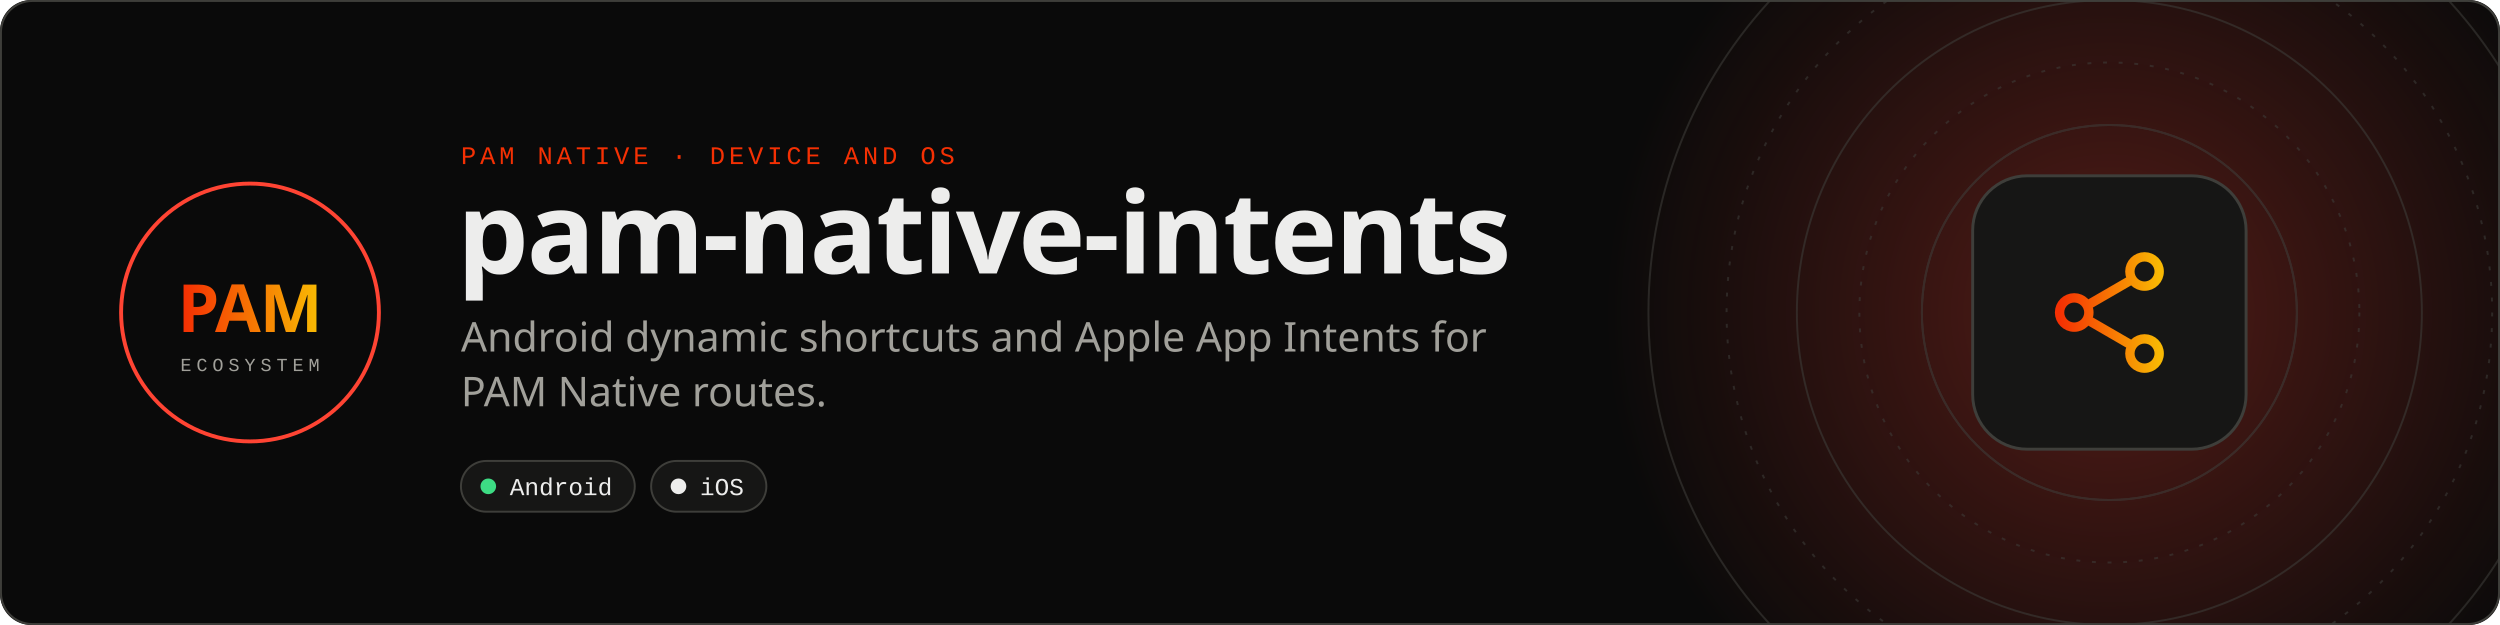
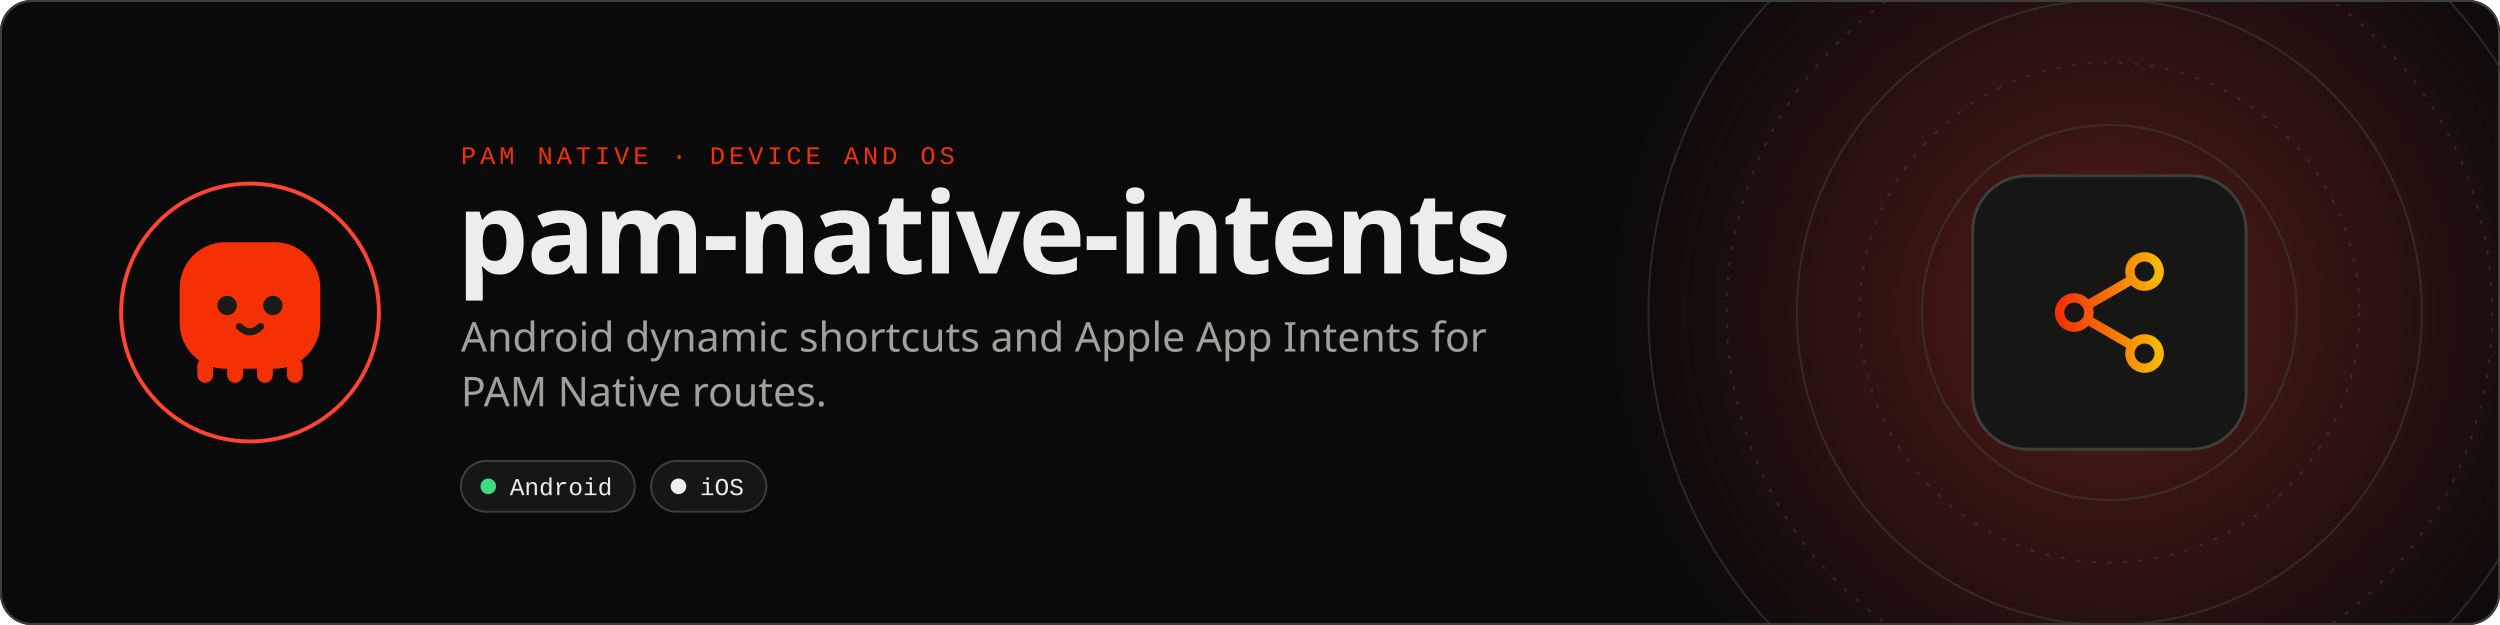
<svg xmlns="http://www.w3.org/2000/svg" viewBox="0 0 1280 320" width="1280" height="320" role="img" aria-label="pam-native-intents: Android dynamic shortcuts and Apple App Intents for PAM Native routes.">
  <defs>
    <linearGradient id="pg" x1="0" y1="0" x2="1" y2="0">
      <stop offset="0" stop-color="#f53003" />
      <stop offset="1" stop-color="#f8b803" />
    </linearGradient>
    <radialGradient id="gl">
      <stop offset="0" stop-color="#ff4433" stop-opacity=".30" />
      <stop offset="1" stop-color="#ff4433" stop-opacity="0" />
    </radialGradient>
    <clipPath id="cl">
      <rect width="1280" height="320" rx="16" />
    </clipPath>
  </defs>
  <g clip-path="url(#cl)">
    <rect width="1280" height="320" fill="#0a0a0a" />
    <circle cx="1080" cy="160" r="260" fill="url(#gl)" />
    <g fill="none" stroke="#3e3e3a" opacity=".55">
      <circle cx="1080" cy="160" r="96" stroke-dasharray="none" />
      <circle cx="1080" cy="160" r="128" stroke-dasharray="2 6" />
      <circle cx="1080" cy="160" r="160" stroke-dasharray="none" />
      <circle cx="1080" cy="160" r="196" stroke-dasharray="2 6" />
      <circle cx="1080" cy="160" r="236" stroke-dasharray="none" />
      <circle cx="1080" cy="160" r="96">
        <animate attributeName="r" values="96;236" dur="4s" repeatCount="indefinite" />
        <animate attributeName="stroke-opacity" values=".7;0" dur="4s" repeatCount="indefinite" />
      </circle>
    </g>
  </g>
  <rect x=".5" y=".5" width="1279" height="319" rx="16" fill="none" stroke="#3e3e3a" />
  <circle cx="128" cy="160" r="66" fill="#0a0a0a" stroke="#ff4433" stroke-width="2" />
  <circle cx="128" cy="160" r="66" fill="none" stroke="#ff4433">
    <animate attributeName="r" values="66;92" dur="3s" repeatCount="indefinite" />
    <animate attributeName="stroke-opacity" values=".5;0" dur="3s" repeatCount="indefinite" />
  </circle>
-   <text x="128" y="170" text-anchor="middle" font-family="-apple-system, BlinkMacSystemFont, 'Segoe UI', 'Noto Sans', Helvetica, Arial, sans-serif" font-weight="700" font-size="34" letter-spacing="-.5" fill="url(#pg)">PAM</text>
-   <text x="128" y="190" text-anchor="middle" font-family="ui-monospace, SFMono-Regular, 'SF Mono', Menlo, Consolas, 'Liberation Mono', monospace" font-size="9.5" letter-spacing="2.5" fill="#a1a09a">ECOSYSTEM</text>
+   <g transform="translate(74 104.2) scale(.9)">
+     <rect x="30" y="88" width="9" height="14" rx="4.5" fill="#f53003" />
+     <rect x="47" y="88" width="9" height="14" rx="4.5" fill="#f53003" />
+     <rect x="64" y="88" width="9" height="14" rx="4.5" fill="#f53003" />
+     <rect x="81" y="88" width="9" height="14" rx="4.5" fill="#f53003" />
+     <rect x="20" y="22" width="80" height="72" rx="26" fill="#f53003" />
+     <circle cx="47" cy="58" r="5.5" fill="#1b1b18" />
+     <circle cx="73" cy="58" r="5.5" fill="#1b1b18" />
+     <path d="M54 70q6 6 12 0" stroke="#1b1b18" stroke-width="4" stroke-linecap="round" fill="none" />
+   </g>
  <text x="236" y="84" font-family="ui-monospace, SFMono-Regular, 'SF Mono', Menlo, Consolas, 'Liberation Mono', monospace" font-size="13" letter-spacing="2" fill="#f53003">PAM NATIVE · DEVICE AND OS</text>
  <text x="234" y="140" font-family="-apple-system, BlinkMacSystemFont, 'Segoe UI', 'Noto Sans', Helvetica, Arial, sans-serif" font-weight="700" font-size="58" letter-spacing="-1" fill="#ededec">pam-native-intents</text>
  <text x="236" y="180" font-family="-apple-system, BlinkMacSystemFont, 'Segoe UI', 'Noto Sans', Helvetica, Arial, sans-serif" font-size="21" fill="#a1a09a">Android dynamic shortcuts and Apple App Intents for</text>
  <text x="236" y="208" font-family="-apple-system, BlinkMacSystemFont, 'Segoe UI', 'Noto Sans', Helvetica, Arial, sans-serif" font-size="21" fill="#a1a09a">PAM Native routes.</text>
  <rect x="236" y="236" width="89" height="26" rx="13" fill="#161615" stroke="#3e3e3a" />
  <circle cx="250" cy="249" r="4" fill="#3ddc84" />
  <text x="261" y="253.5" font-family="ui-monospace, SFMono-Regular, 'SF Mono', Menlo, Consolas, 'Liberation Mono', monospace" font-size="12.5" fill="#ededec">Android</text>
  <rect x="333.375" y="236" width="59" height="26" rx="13" fill="#161615" stroke="#3e3e3a" />
  <circle cx="347.375" cy="249" r="4" fill="#ededec" />
  <text x="358.375" y="253.5" font-family="ui-monospace, SFMono-Regular, 'SF Mono', Menlo, Consolas, 'Liberation Mono', monospace" font-size="12.5" fill="#ededec">iOS</text>
  <rect x="1010" y="90" width="140" height="140" rx="28" fill="#161615" stroke="#3e3e3a" stroke-width="1.5" />
  <g transform="translate(1044 124) scale(3)" fill="none" stroke="url(#pg)" stroke-width="1.6" stroke-linecap="round" stroke-linejoin="round">
    <path d="M15.5 5a2.5 2.5 0 1 0 5.0 0a2.5 2.5 0 1 0 -5.0 0M3.5 12a2.5 2.5 0 1 0 5.0 0a2.5 2.5 0 1 0 -5.0 0M15.5 19a2.5 2.5 0 1 0 5.0 0a2.5 2.5 0 1 0 -5.0 0M8.2 10.8l7.6-4.4M8.2 13.2l7.6 4.4" />
  </g>
</svg>
